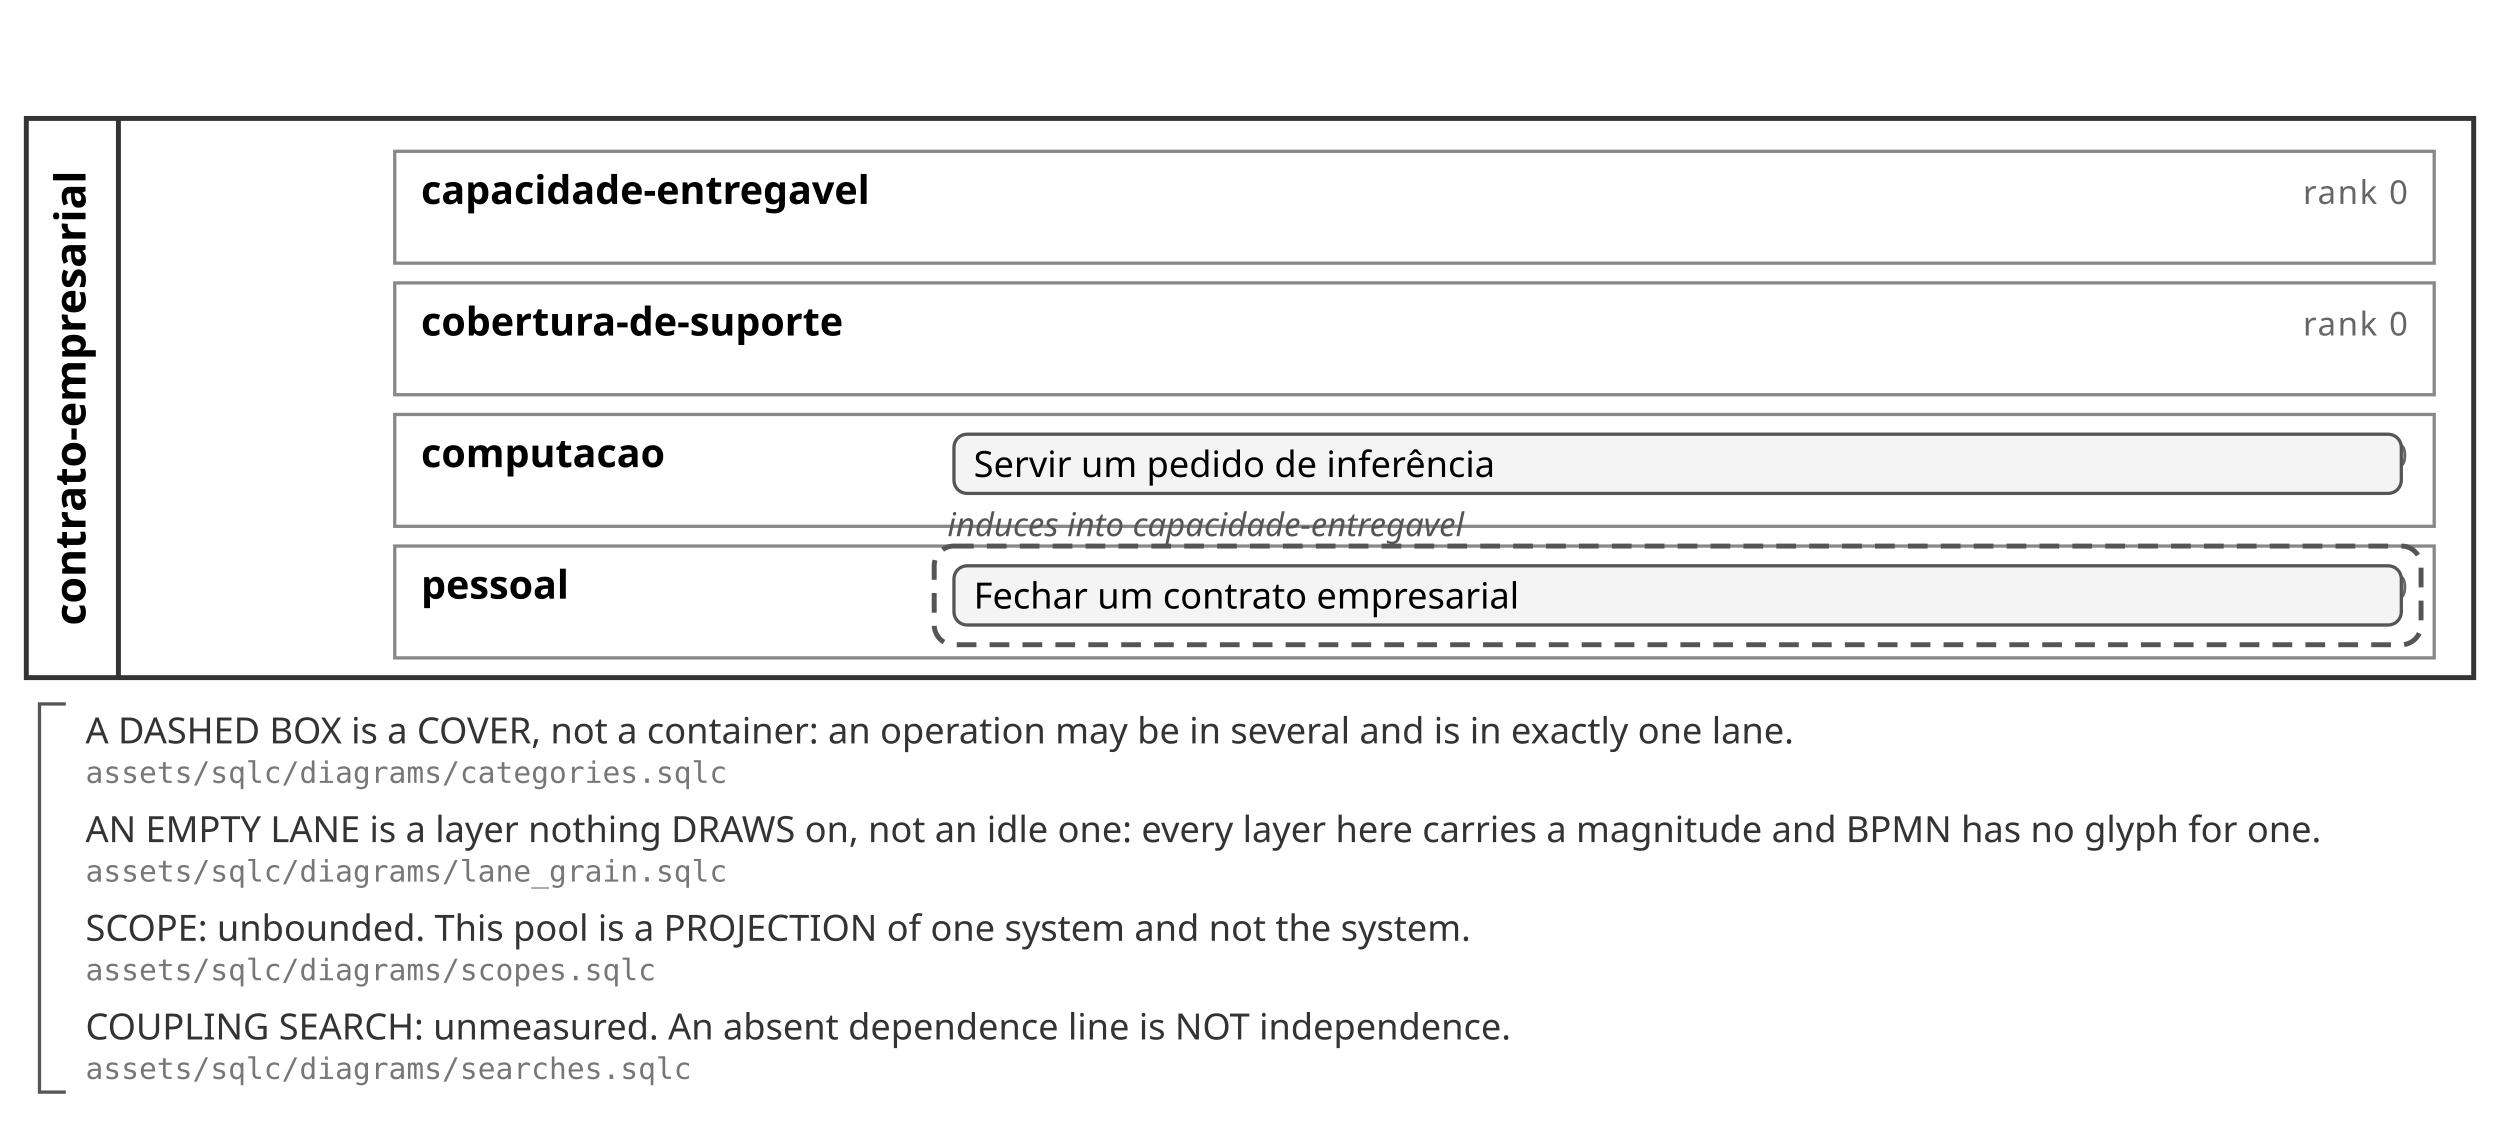
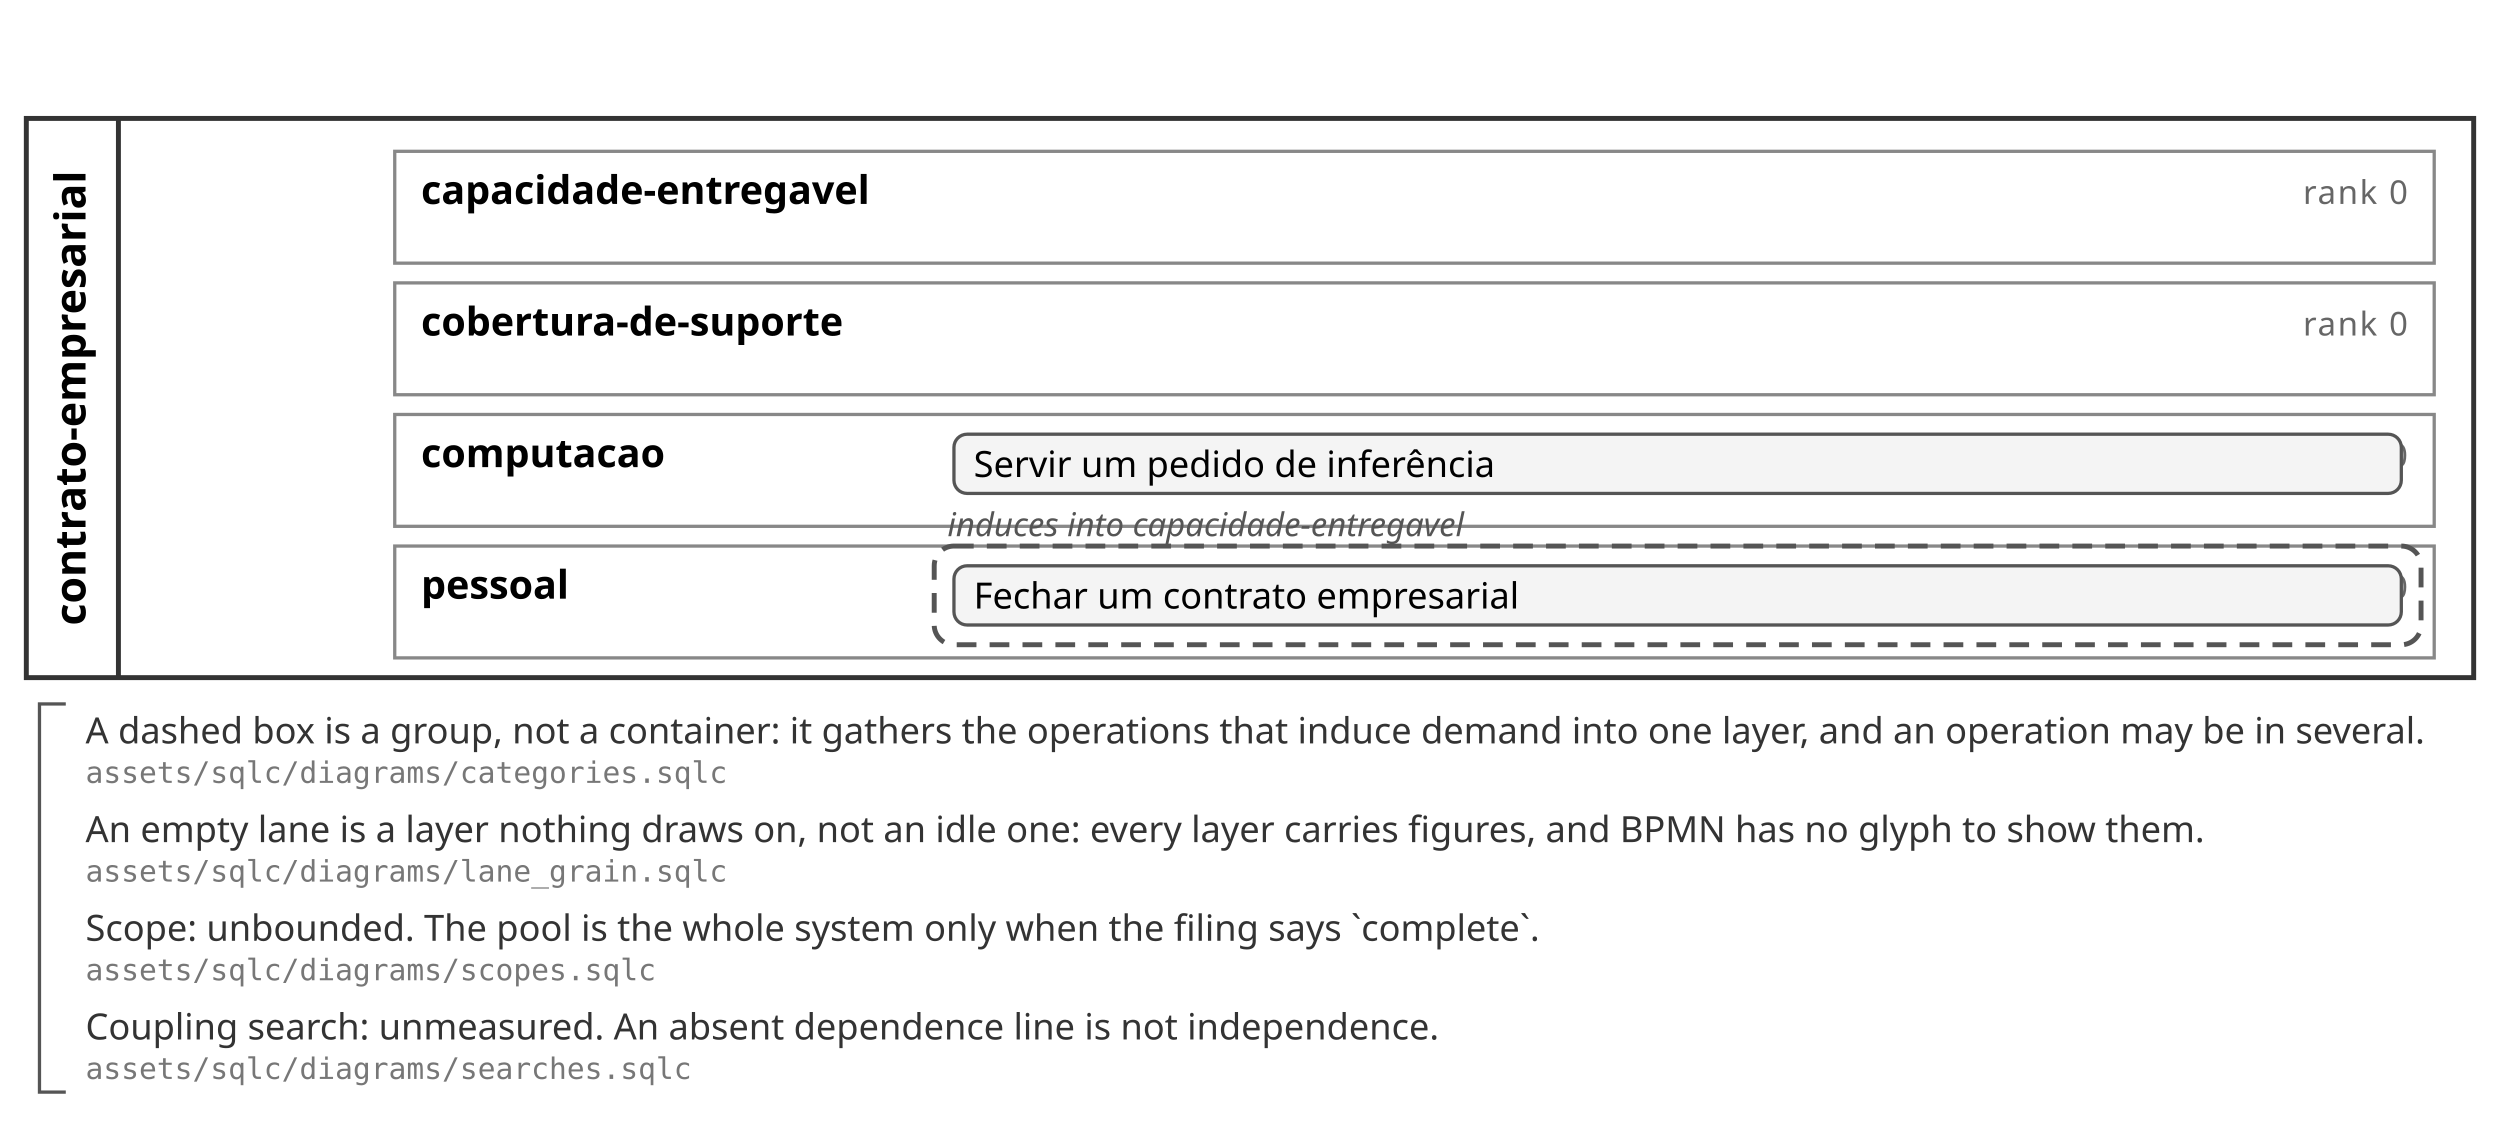
<svg xmlns="http://www.w3.org/2000/svg" viewBox="0 0 760 348" width="760">
  <style>.poolBox{fill:none;stroke:#333;stroke-width:1.5} .laneBox{fill:none;stroke:#888} .activity{fill:#f4f4f4;stroke:#555} .task{stroke-width:1} .callActivity{stroke-width:3.5} .subProcess{stroke-width:1} .marker{fill:none;stroke:#555;stroke-width:1} .laneName{font:12px sans-serif;font-weight:600} .nodeName{font:11px sans-serif} .poolName{font:13px sans-serif;font-weight:700} .rankName{font:10px sans-serif;fill:#666;letter-spacing:.5px} .refuted{stroke:#b00;stroke-width:2.5} .coverName{font:10px sans-serif;fill:#888} .groupBox{fill:none;stroke:#555;stroke-width:1.5;stroke-dasharray:6 4} .groupName{font:10px sans-serif;fill:#555;font-style:italic} .depLine{fill:none;stroke:#555;stroke-width:1.2;stroke-dasharray:3 3} .noteBox{fill:none;stroke:#555;stroke-width:1} .noteText{font:11px sans-serif;fill:#333} .noteCite{font:9px monospace;fill:#777}</style>
  <defs>
    <marker id="depArrow" viewBox="0 0 8 8" refX="7" refY="4" markerWidth="7" markerHeight="7" orient="auto">
      <path d="M0 0 L8 4 L0 8" fill="none" stroke="#555" />
    </marker>
  </defs>
  <g class="pool" data-filing="contrato-empresarial" id="pool-contrato-empresarial">
    <rect id="pool-contrato-empresarial-box" x="8" y="36" width="744" height="170" class="poolBox" />
    <path id="pool-contrato-empresarial-band" d="M36 36 v170" class="poolBox" />
    <text id="pool-contrato-empresarial-name" transform="translate(26,121) rotate(-90)" text-anchor="middle" class="poolName">contrato-empresarial</text>
  </g>
  <g class="lane" data-layer="capacidade-entregavel" data-rank="0" id="lane_contrato-empresarial_capacidade-entregavel">
    <rect id="lane_contrato-empresarial_capacidade-entregavel-box" x="120" y="46" width="620" height="34" class="laneBox" />
    <text id="lane_contrato-empresarial_capacidade-entregavel-name" x="128" y="62" class="laneName">capacidade-entregavel</text>
    <text id="lane_contrato-empresarial_capacidade-entregavel-rank" x="732" y="62" class="rankName" text-anchor="end">rank 0</text>
  </g>
  <g class="lane" data-layer="cobertura-de-suporte" data-rank="0" id="lane_contrato-empresarial_cobertura-de-suporte">
    <rect id="lane_contrato-empresarial_cobertura-de-suporte-box" x="120" y="86" width="620" height="34" class="laneBox" />
    <text id="lane_contrato-empresarial_cobertura-de-suporte-name" x="128" y="102" class="laneName">cobertura-de-suporte</text>
    <text id="lane_contrato-empresarial_cobertura-de-suporte-rank" x="732" y="102" class="rankName" text-anchor="end">rank 0</text>
  </g>
  <g class="lane" data-layer="computacao" data-rank="0" id="lane_contrato-empresarial_computacao">
    <rect id="lane_contrato-empresarial_computacao-box" x="120" y="126" width="620" height="34" class="laneBox" />
    <text id="lane_contrato-empresarial_computacao-name" x="128" y="142" class="laneName">computacao</text>
    <text id="lane_contrato-empresarial_computacao-rank" x="732" y="142" class="rankName" text-anchor="end">rank 0</text>
    <g class="node" data-id="task_contrato-empresarial_Servir_um_pedido_de_infer_ncia" data-kind="task" id="task_contrato-empresarial_Servir_um_pedido_de_infer_ncia">
      <rect id="task_contrato-empresarial_Servir_um_pedido_de_infer_ncia-box" x="290" y="132" width="440" height="18" rx="4" class="activity task" />
      <text id="task_contrato-empresarial_Servir_um_pedido_de_infer_ncia-name" x="296" y="145" class="nodeName">Servir um pedido de inferência</text>
    </g>
  </g>
  <g class="lane" data-layer="pessoal" data-rank="0" id="lane_contrato-empresarial_pessoal">
    <rect id="lane_contrato-empresarial_pessoal-box" x="120" y="166" width="620" height="34" class="laneBox" />
    <text id="lane_contrato-empresarial_pessoal-name" x="128" y="182" class="laneName">pessoal</text>
    <text id="lane_contrato-empresarial_pessoal-rank" x="732" y="182" class="rankName" text-anchor="end">rank 0</text>
    <g class="node" data-id="task_contrato-empresarial_Fechar_um_contrato_empresarial" data-kind="task" id="task_contrato-empresarial_Fechar_um_contrato_empresarial">
      <rect id="task_contrato-empresarial_Fechar_um_contrato_empresarial-box" x="290" y="172" width="440" height="18" rx="4" class="activity task" />
      <text id="task_contrato-empresarial_Fechar_um_contrato_empresarial-name" x="296" y="185" class="nodeName">Fechar um contrato empresarial</text>
    </g>
  </g>
  <g class="group" data-category="capacidade-entregavel" id="cover-capacidade-entregavel">
    <rect id="cover-capacidade-entregavel-box" x="284" y="166" width="452" height="30" rx="6" class="groupBox" />
    <text id="cover-capacidade-entregavel-name" x="288" y="163" class="groupName">induces into capacidade-entregavel</text>
  </g>
  <g class="note" id="legend">
    <path id="legend-bracket" d="M20 214 h-8 v118 h8" class="noteBox" />
-     <text id="legend-0-says" x="26" y="226" class="noteText">A DASHED BOX is a COVER, not a container: an operation may be in several and is in exactly one lane.</text>
+     <text id="legend-0-says" x="26" y="226" class="noteText">A dashed box is a group, not a container: it gathers the operations that induce demand into one layer, and an operation may be in several.</text>
    <text id="legend-0-source" x="26" y="238" class="noteCite">assets/sqlc/diagrams/categories.sqlc</text>
-     <text id="legend-1-says" x="26" y="256" class="noteText">AN EMPTY LANE is a layer nothing DRAWS on, not an idle one: every layer here carries a magnitude and BPMN has no glyph for one.</text>
+     <text id="legend-1-says" x="26" y="256" class="noteText">An empty lane is a layer nothing draws on, not an idle one: every layer carries figures, and BPMN has no glyph to show them.</text>
    <text id="legend-1-source" x="26" y="268" class="noteCite">assets/sqlc/diagrams/lane_grain.sqlc</text>
-     <text id="legend-2-says" x="26" y="286" class="noteText">SCOPE: unbounded. This pool is a PROJECTION of one system and not the system.</text>
+     <text id="legend-2-says" x="26" y="286" class="noteText">Scope: unbounded. The pool is the whole system only when the filing says `complete`.</text>
    <text id="legend-2-source" x="26" y="298" class="noteCite">assets/sqlc/diagrams/scopes.sqlc</text>
-     <text id="legend-3-says" x="26" y="316" class="noteText">COUPLING SEARCH: unmeasured. An absent dependence line is NOT independence.</text>
+     <text id="legend-3-says" x="26" y="316" class="noteText">Coupling search: unmeasured. An absent dependence line is not independence.</text>
    <text id="legend-3-source" x="26" y="328" class="noteCite">assets/sqlc/diagrams/searches.sqlc</text>
  </g>
</svg>
